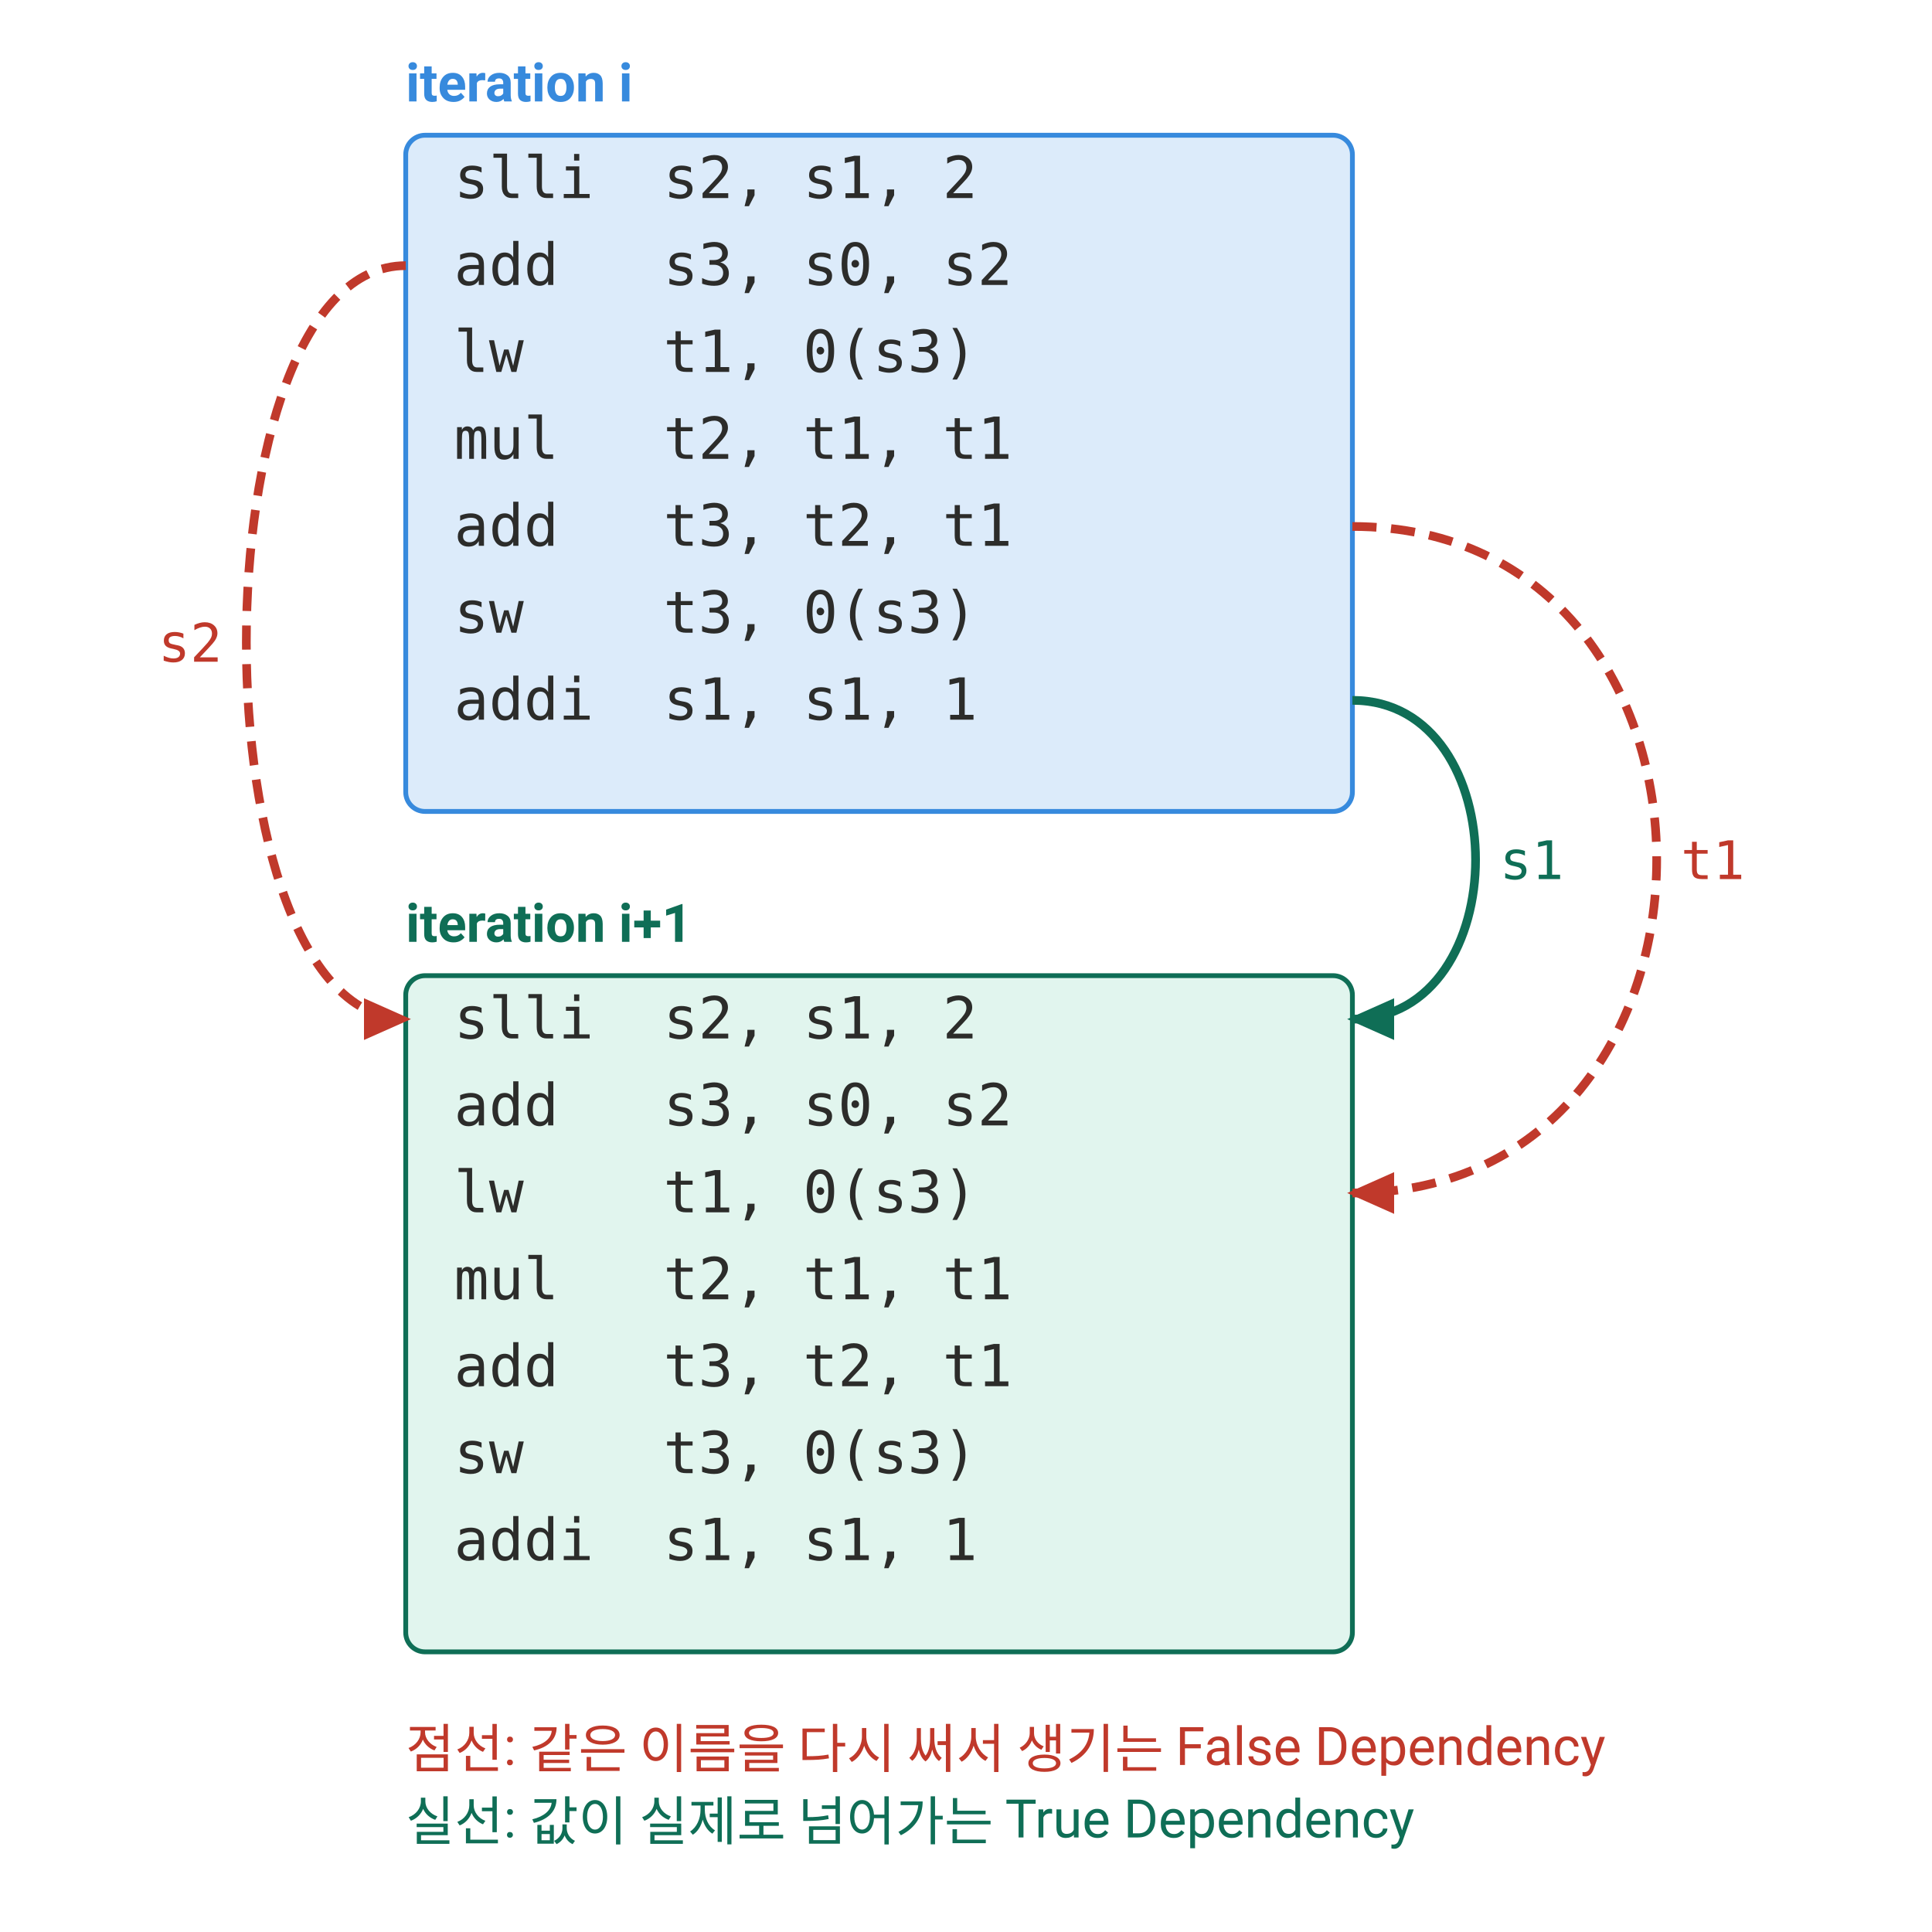
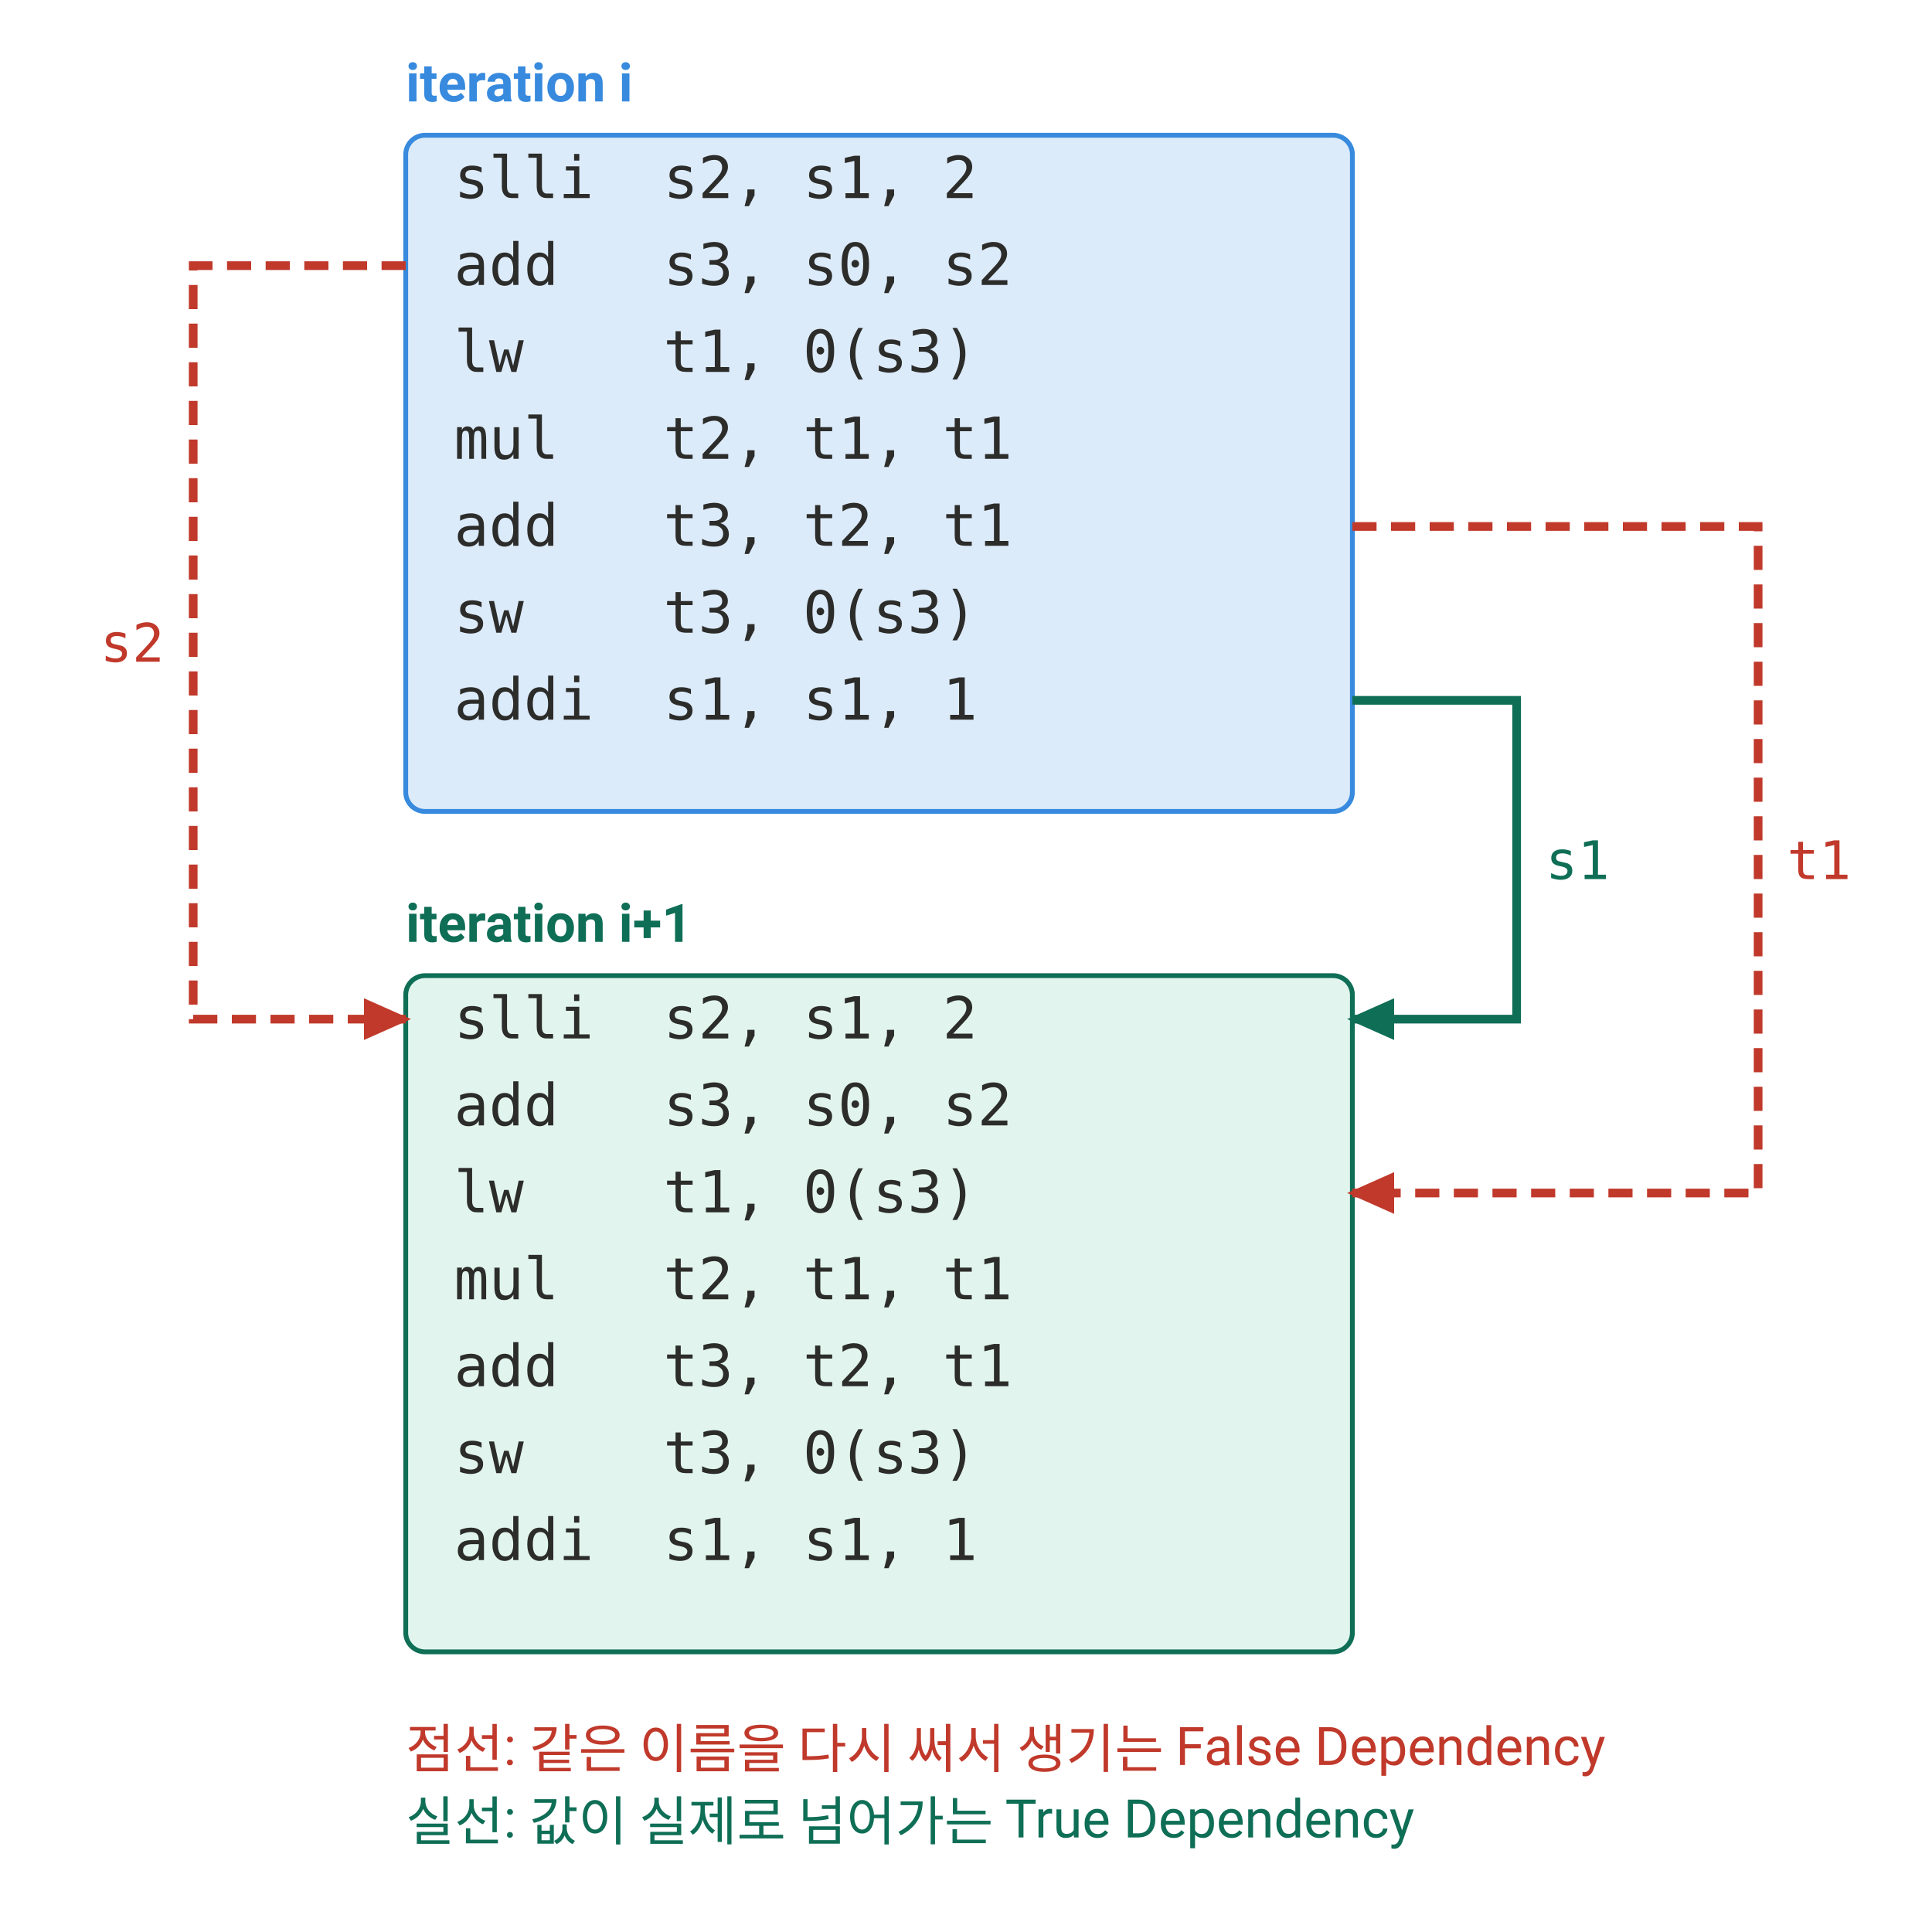
<svg xmlns="http://www.w3.org/2000/svg" viewBox="0 0 400 400" font-family="-apple-system, 'Segoe UI', Roboto, 'Apple SD Gothic Neo', 'Malgun Gothic', sans-serif" font-size="12">
  <defs>
    <marker id="m-red" viewBox="0 0 10 10" refX="8" refY="5" markerWidth="6" markerHeight="6" orient="auto">
      <path d="M0,1 L9,5 L0,9 Z" fill="#C0392B" />
    </marker>
    <marker id="m-ok" viewBox="0 0 10 10" refX="8" refY="5" markerWidth="6" markerHeight="6" orient="auto">
      <path d="M0,1 L9,5 L0,9 Z" fill="#0F6E56" />
    </marker>
  </defs>
  <text x="84" y="21" font-size="11" font-weight="600" fill="#378ADD">iteration i</text>
  <rect x="84" y="28" width="196" height="140" rx="4" fill="#DCEBFA" stroke="#378ADD" stroke-width="1" />
  <text x="94" y="41" font-family="ui-monospace, Menlo, Consolas, monospace" font-size="12" fill="#2C2C2A" xml:space="preserve">slli  s2, s1, 2</text>
  <text x="94" y="59" font-family="ui-monospace, Menlo, Consolas, monospace" font-size="12" fill="#2C2C2A" xml:space="preserve">add   s3, s0, s2</text>
  <text x="94" y="77" font-family="ui-monospace, Menlo, Consolas, monospace" font-size="12" fill="#2C2C2A" xml:space="preserve">lw    t1, 0(s3)</text>
  <text x="94" y="95" font-family="ui-monospace, Menlo, Consolas, monospace" font-size="12" fill="#2C2C2A" xml:space="preserve">mul   t2, t1, t1</text>
  <text x="94" y="113" font-family="ui-monospace, Menlo, Consolas, monospace" font-size="12" fill="#2C2C2A" xml:space="preserve">add   t3, t2, t1</text>
  <text x="94" y="131" font-family="ui-monospace, Menlo, Consolas, monospace" font-size="12" fill="#2C2C2A" xml:space="preserve">sw    t3, 0(s3)</text>
  <text x="94" y="149" font-family="ui-monospace, Menlo, Consolas, monospace" font-size="12" fill="#2C2C2A" xml:space="preserve">addi  s1, s1, 1</text>
  <text x="84" y="195" font-size="11" font-weight="600" fill="#0F6E56">iteration i+1</text>
  <rect x="84" y="202" width="196" height="140" rx="4" fill="#E1F5EE" stroke="#0F6E56" stroke-width="1" />
  <text x="94" y="215" font-family="ui-monospace, Menlo, Consolas, monospace" font-size="12" fill="#2C2C2A" xml:space="preserve">slli  s2, s1, 2</text>
  <text x="94" y="233" font-family="ui-monospace, Menlo, Consolas, monospace" font-size="12" fill="#2C2C2A" xml:space="preserve">add   s3, s0, s2</text>
  <text x="94" y="251" font-family="ui-monospace, Menlo, Consolas, monospace" font-size="12" fill="#2C2C2A" xml:space="preserve">lw    t1, 0(s3)</text>
  <text x="94" y="269" font-family="ui-monospace, Menlo, Consolas, monospace" font-size="12" fill="#2C2C2A" xml:space="preserve">mul   t2, t1, t1</text>
  <text x="94" y="287" font-family="ui-monospace, Menlo, Consolas, monospace" font-size="12" fill="#2C2C2A" xml:space="preserve">add   t3, t2, t1</text>
  <text x="94" y="305" font-family="ui-monospace, Menlo, Consolas, monospace" font-size="12" fill="#2C2C2A" xml:space="preserve">sw    t3, 0(s3)</text>
  <text x="94" y="323" font-family="ui-monospace, Menlo, Consolas, monospace" font-size="12" fill="#2C2C2A" xml:space="preserve">addi  s1, s1, 1</text>
-   <path d="M 84 55 C 40 55, 40 211, 84 211" fill="none" stroke="#C0392B" stroke-width="1.8" stroke-dasharray="5 3" marker-end="url(#m-red)" />
-   <text x="46.0" y="137.0" font-size="11" font-family="ui-monospace, Menlo, Consolas, monospace" fill="#C0392B" text-anchor="end">s2</text>
-   <path d="M 280 109 C 364 109, 364 247, 280 247" fill="none" stroke="#C0392B" stroke-width="1.8" stroke-dasharray="5 3" marker-end="url(#m-red)" />
-   <text x="348.0" y="182.0" font-size="11" font-family="ui-monospace, Menlo, Consolas, monospace" fill="#C0392B">t1</text>
-   <path d="M 280 145 C 314 145, 314 211, 280 211" fill="none" stroke="#0F6E56" stroke-width="1.8" marker-end="url(#m-ok)" />
-   <text x="310.5" y="182.0" font-size="11" font-family="ui-monospace, Menlo, Consolas, monospace" fill="#0F6E56">s1</text>
+   <path d="M 84 55 H 40 V 211 H 84" fill="none" stroke="#C0392B" stroke-width="1.8" stroke-dasharray="5 3" marker-end="url(#m-red)" />
+   <text x="34" y="137" font-size="11" font-family="ui-monospace, Menlo, Consolas, monospace" fill="#C0392B" text-anchor="end">s2</text>
+   <path d="M 280 109 H 364 V 247 H 280" fill="none" stroke="#C0392B" stroke-width="1.8" stroke-dasharray="5 3" marker-end="url(#m-red)" />
+   <text x="370" y="182" font-size="11" font-family="ui-monospace, Menlo, Consolas, monospace" fill="#C0392B">t1</text>
+   <path d="M 280 145 H 314 V 211 H 280" fill="none" stroke="#0F6E56" stroke-width="1.8" marker-end="url(#m-ok)" />
+   <text x="320" y="182" font-size="11" font-family="ui-monospace, Menlo, Consolas, monospace" fill="#0F6E56">s1</text>
  <text x="84" y="366" font-size="11" fill="#C0392B">점선: 같은 이름을 다시 써서 생기는 False Dependency</text>
  <text x="84" y="381" font-size="11" fill="#0F6E56">실선: 값이 실제로 넘어가는 True Dependency</text>
</svg>
